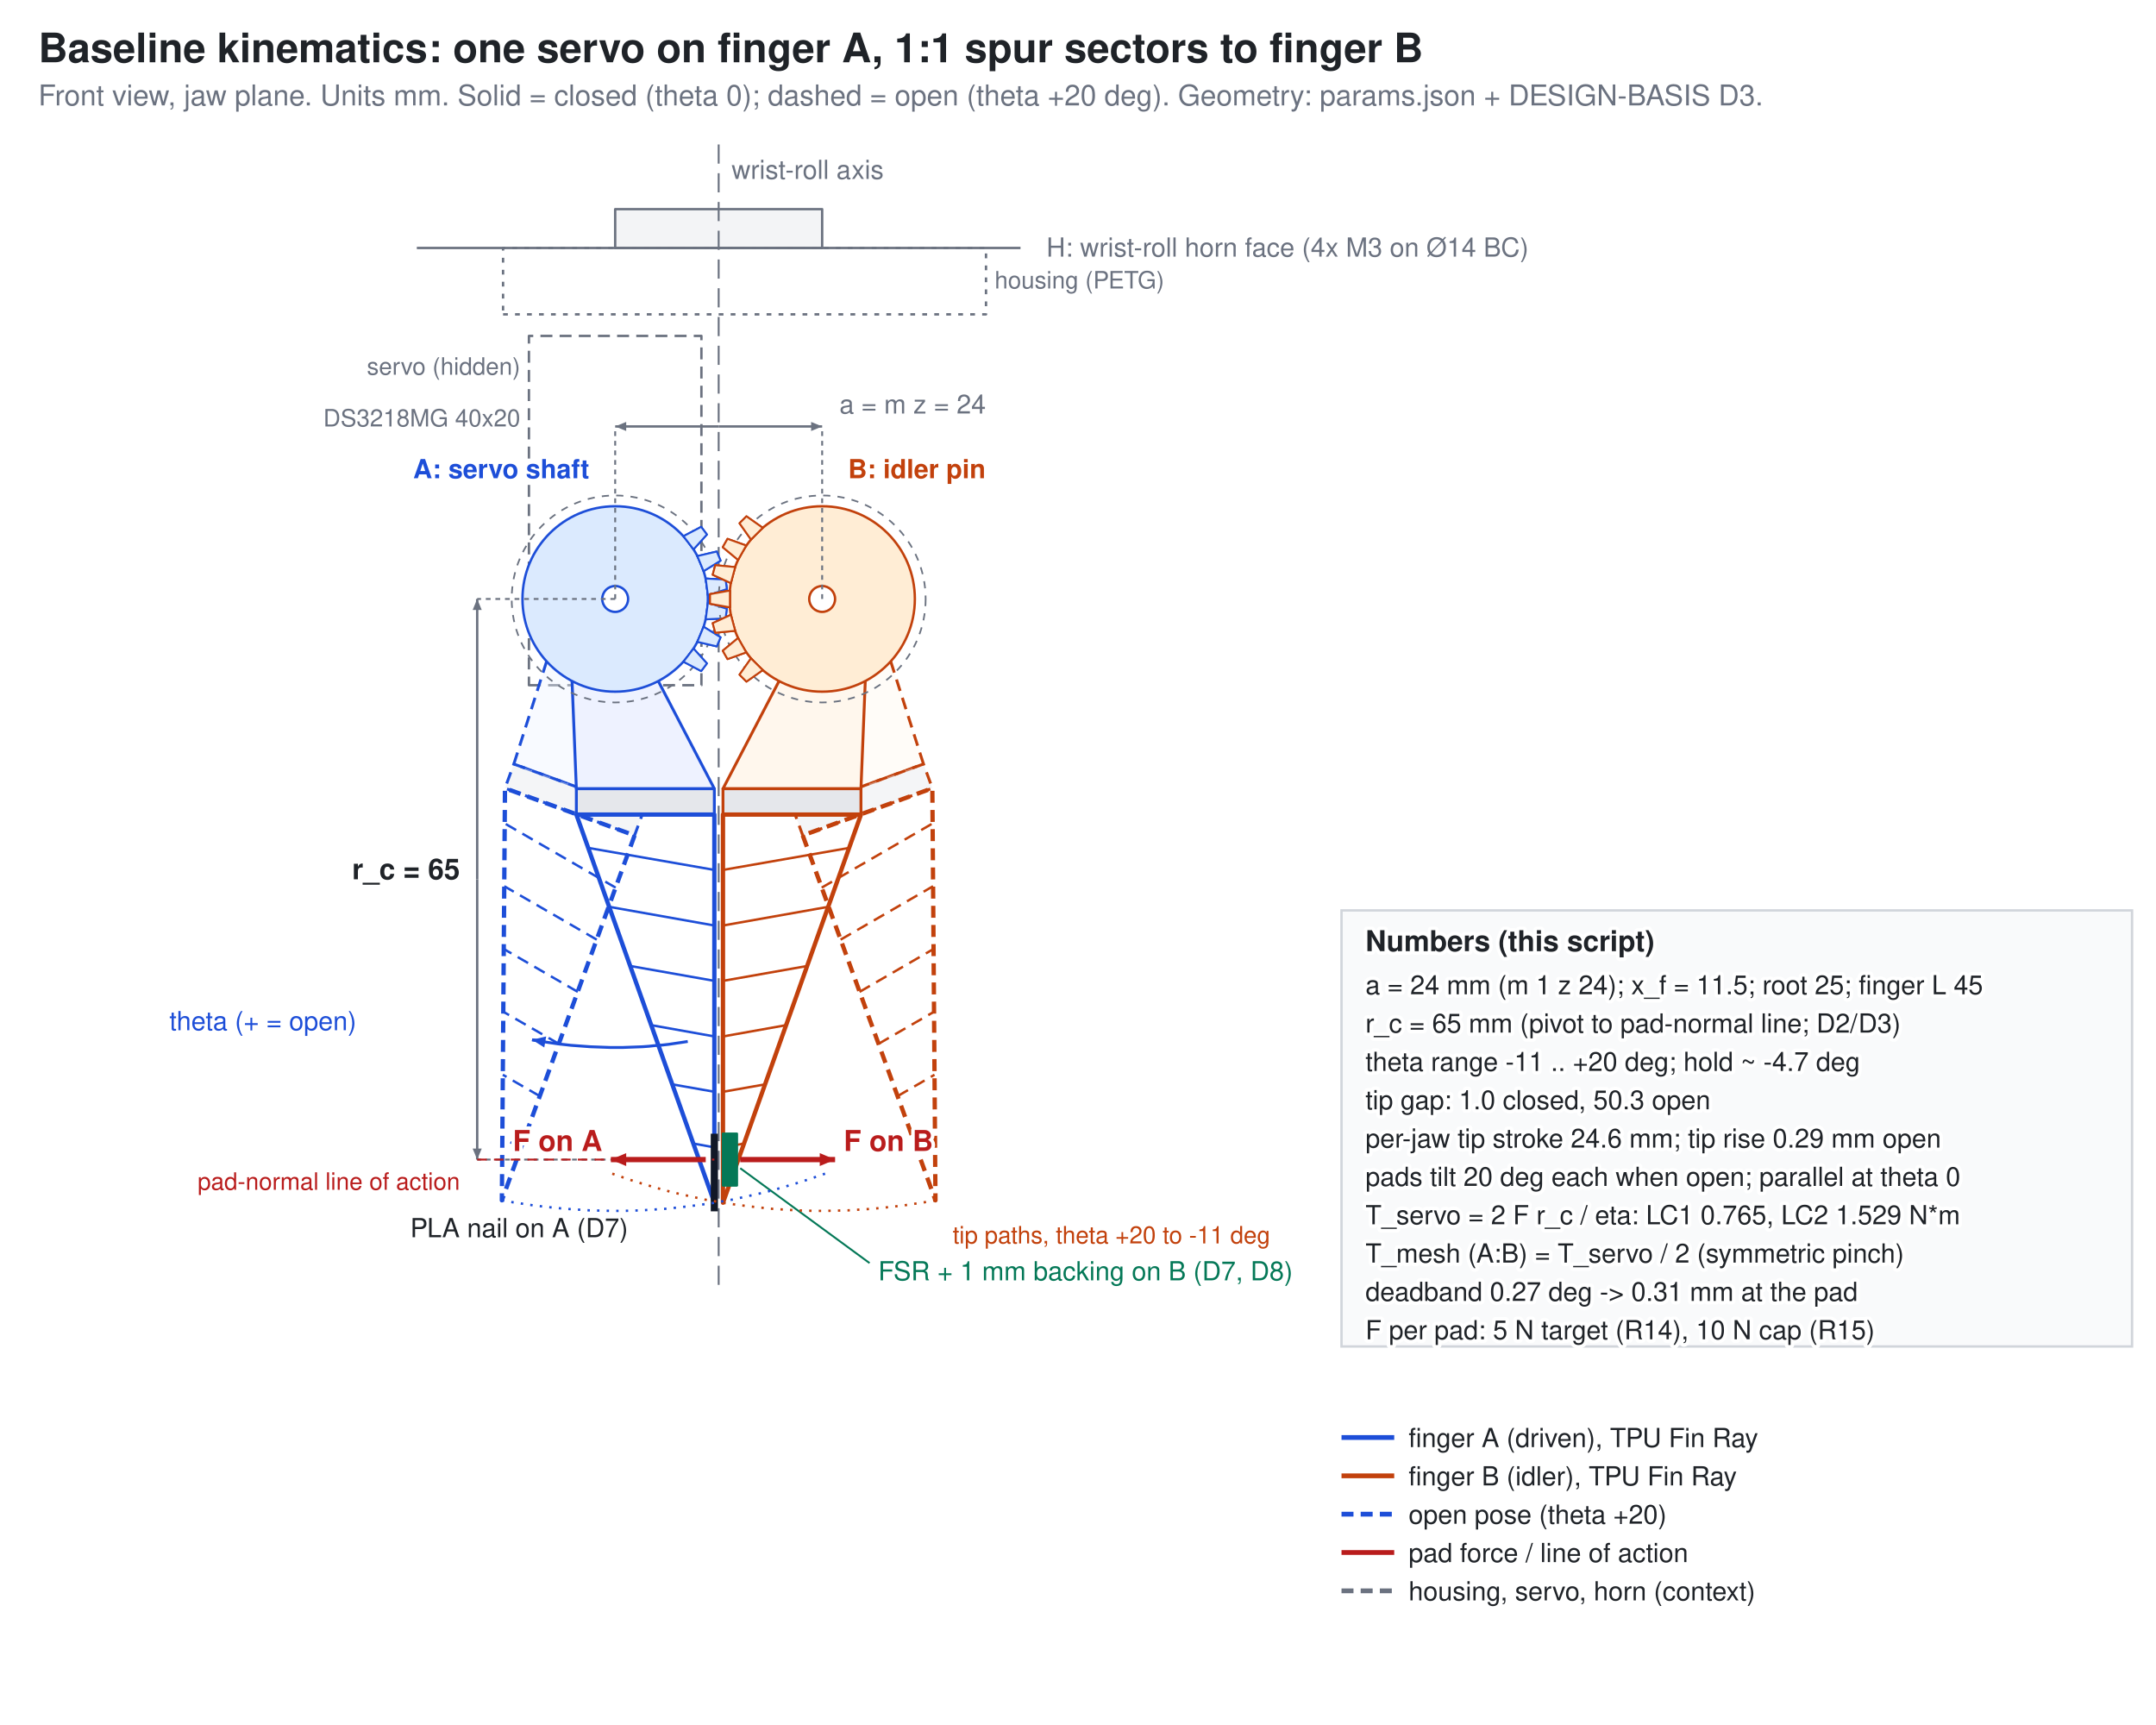
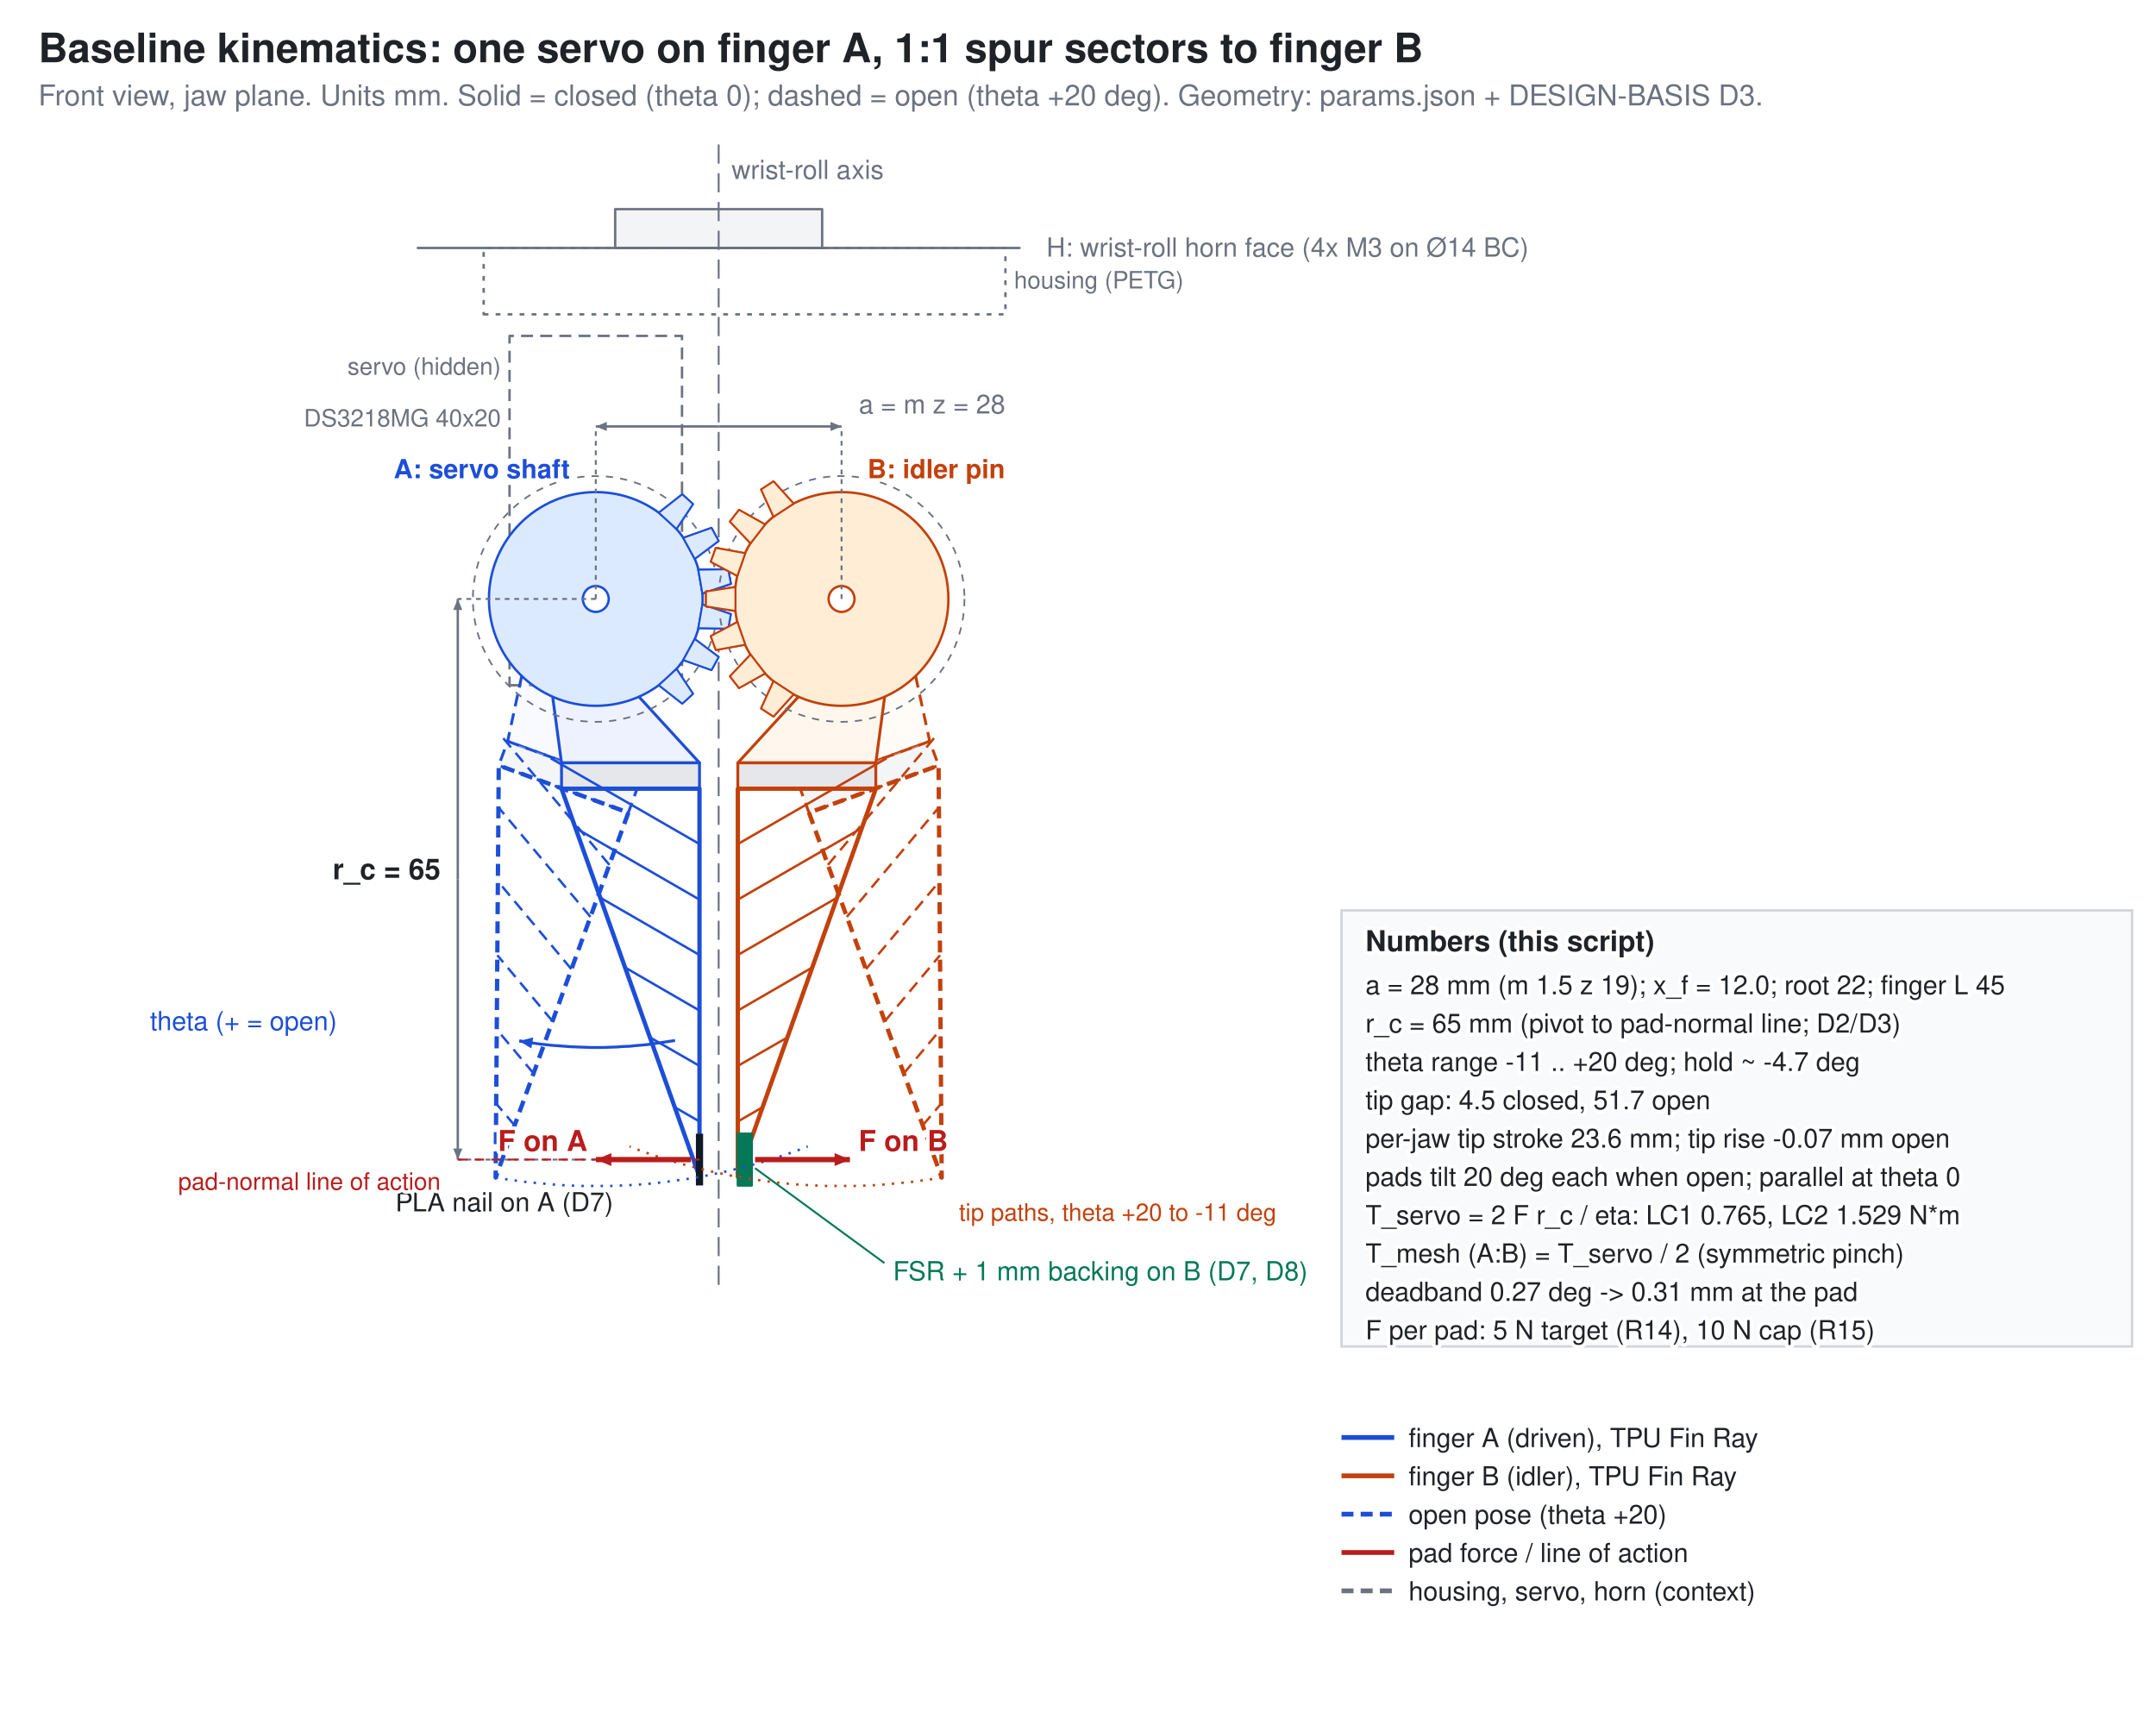
<svg xmlns="http://www.w3.org/2000/svg" viewBox="0 0 900 720" width="900" height="720" font-family="Helvetica, Arial, sans-serif">
  <rect width="900" height="720" fill="#ffffff" />
  <text x="16" y="26" font-size="17" font-weight="bold" fill="#1f2328">Baseline kinematics: one servo on finger A, 1:1 spur sectors to finger B</text>
  <text x="16" y="44" font-size="12" fill="#6b7280">Front view, jaw plane. Units mm. Solid = closed (theta 0); dashed = open (theta +20 deg). Geometry: params.json + DESIGN-BASIS D3.</text>
  <polygon points="256.8,103.5 343.2,103.5 343.2,87.3 256.8,87.3" stroke="#6b7280" stroke-width="1.0" fill="#f3f4f6" fill-opacity="1.0" stroke-linejoin="round" />
  <line x1="174.0" y1="103.5" x2="426.0" y2="103.5" stroke="#6b7280" stroke-width="1.0" />
  <text x="436.8" y="107.1" font-size="11" fill="#6b7280" text-anchor="start" stroke="#ffffff" stroke-width="3" stroke-linejoin="round" paint-order="stroke">H: wrist-roll horn face (4x M3 on Ø14 BC)</text>
  <line x1="300.0" y1="60.3" x2="300.0" y2="538.0" stroke="#6b7280" stroke-width="0.8" stroke-dasharray="8,4" />
  <text x="305.4" y="74.7" font-size="11" fill="#6b7280" text-anchor="start" stroke="#ffffff" stroke-width="3" stroke-linejoin="round" paint-order="stroke">wrist-roll axis</text>
-   <polygon points="220.8,286.0 292.8,286.0 292.8,140.2 220.8,140.2" stroke="#6b7280" stroke-width="1.0" fill="none" fill-opacity="1.0" stroke-dasharray="5,3" stroke-linejoin="round" />
-   <text x="217.2" y="156.4" font-size="10" fill="#6b7280" text-anchor="end" stroke="#ffffff" stroke-width="3" stroke-linejoin="round" paint-order="stroke">servo (hidden)</text>
-   <text x="217.2" y="178.0" font-size="10" fill="#6b7280" text-anchor="end" stroke="#ffffff" stroke-width="3" stroke-linejoin="round" paint-order="stroke">DS3218MG 40x20</text>
-   <polygon points="210.0,131.2 411.6,131.2 411.6,103.5 210.0,103.5" stroke="#6b7280" stroke-width="1.0" fill="none" fill-opacity="1.0" stroke-dasharray="2,3" stroke-linejoin="round" />
-   <text x="415.2" y="120.4" font-size="10" fill="#6b7280" text-anchor="start" stroke="#ffffff" stroke-width="3" stroke-linejoin="round" paint-order="stroke">housing (PETG)</text>
-   <polygon points="228.2,276.0 214.5,318.9 268.6,338.6 262.0,288.3" stroke="#1d4ed8" stroke-width="1.2" fill="#eef2ff" fill-opacity="0.4" stroke-dasharray="5,3" stroke-linejoin="round" />
-   <polygon points="214.5,318.9 268.6,338.6 264.9,348.7 210.8,329.0" stroke="#1d4ed8" stroke-width="1.2" fill="#e5e7eb" fill-opacity="0.4" stroke-dasharray="5,3" stroke-linejoin="round" />
-   <polygon points="264.9,348.7 209.5,501.0 210.8,329.0" stroke="#1d4ed8" stroke-width="1.8" fill="none" fill-opacity="1.0" stroke-dasharray="5,3" stroke-linejoin="round" />
-   <line x1="257.0" y1="370.5" x2="210.7" y2="343.7" stroke="#1d4ed8" stroke-width="1.0" stroke-dasharray="5,3" />
-   <line x1="249.1" y1="392.2" x2="210.5" y2="369.9" stroke="#1d4ed8" stroke-width="1.0" stroke-dasharray="5,3" />
-   <line x1="241.2" y1="414.0" x2="210.3" y2="396.1" stroke="#1d4ed8" stroke-width="1.0" stroke-dasharray="5,3" />
-   <line x1="233.3" y1="435.7" x2="210.1" y2="422.3" stroke="#1d4ed8" stroke-width="1.0" stroke-dasharray="5,3" />
-   <line x1="225.3" y1="457.5" x2="209.9" y2="448.6" stroke="#1d4ed8" stroke-width="1.0" stroke-dasharray="5,3" />
-   <line x1="217.4" y1="479.2" x2="209.7" y2="474.8" stroke="#1d4ed8" stroke-width="1.0" stroke-dasharray="5,3" />
-   <polygon points="371.8,276.0 385.5,318.9 331.4,338.6 338.0,288.3" stroke="#c2410c" stroke-width="1.2" fill="#fff7ed" fill-opacity="0.4" stroke-dasharray="5,3" stroke-linejoin="round" />
-   <polygon points="385.5,318.9 331.4,338.6 335.1,348.7 389.2,329.0" stroke="#c2410c" stroke-width="1.2" fill="#e5e7eb" fill-opacity="0.4" stroke-dasharray="5,3" stroke-linejoin="round" />
-   <polygon points="335.1,348.7 390.5,501.0 389.2,329.0" stroke="#c2410c" stroke-width="1.8" fill="none" fill-opacity="1.0" stroke-dasharray="5,3" stroke-linejoin="round" />
-   <line x1="343.0" y1="370.5" x2="389.3" y2="343.7" stroke="#c2410c" stroke-width="1.0" stroke-dasharray="5,3" />
-   <line x1="350.9" y1="392.2" x2="389.5" y2="369.9" stroke="#c2410c" stroke-width="1.0" stroke-dasharray="5,3" />
-   <line x1="358.8" y1="414.0" x2="389.7" y2="396.1" stroke="#c2410c" stroke-width="1.0" stroke-dasharray="5,3" />
-   <line x1="366.7" y1="435.7" x2="389.9" y2="422.3" stroke="#c2410c" stroke-width="1.0" stroke-dasharray="5,3" />
-   <line x1="374.7" y1="457.5" x2="390.1" y2="448.6" stroke="#c2410c" stroke-width="1.0" stroke-dasharray="5,3" />
-   <line x1="382.6" y1="479.2" x2="390.3" y2="474.8" stroke="#c2410c" stroke-width="1.0" stroke-dasharray="5,3" />
-   <polygon points="238.8,284.3 240.6,329.2 298.2,329.2 274.8,284.3" stroke="#1d4ed8" stroke-width="1.2" fill="#eef2ff" fill-opacity="1.0" stroke-linejoin="round" />
-   <polygon points="240.6,329.2 298.2,329.2 298.2,340.0 240.6,340.0" stroke="#1d4ed8" stroke-width="1.2" fill="#e5e7eb" fill-opacity="1.0" stroke-linejoin="round" />
-   <polygon points="298.2,340.0 298.2,502.0 240.6,340.0" stroke="#1d4ed8" stroke-width="1.8" fill="none" fill-opacity="1.0" stroke-linejoin="round" />
-   <line x1="298.2" y1="363.1" x2="245.5" y2="353.9" stroke="#1d4ed8" stroke-width="1.0" />
-   <line x1="298.2" y1="386.3" x2="254.3" y2="378.5" stroke="#1d4ed8" stroke-width="1.0" />
-   <line x1="298.2" y1="409.4" x2="263.1" y2="403.2" stroke="#1d4ed8" stroke-width="1.0" />
-   <line x1="298.2" y1="432.6" x2="271.9" y2="427.9" stroke="#1d4ed8" stroke-width="1.0" />
-   <line x1="298.2" y1="455.7" x2="280.6" y2="452.6" stroke="#1d4ed8" stroke-width="1.0" />
-   <line x1="298.2" y1="478.9" x2="289.4" y2="477.3" stroke="#1d4ed8" stroke-width="1.0" />
-   <polygon points="361.2,284.3 359.4,329.2 301.8,329.2 325.2,284.3" stroke="#c2410c" stroke-width="1.2" fill="#fff7ed" fill-opacity="1.0" stroke-linejoin="round" />
-   <polygon points="359.4,329.2 301.8,329.2 301.8,340.0 359.4,340.0" stroke="#c2410c" stroke-width="1.2" fill="#e5e7eb" fill-opacity="1.0" stroke-linejoin="round" />
-   <polygon points="301.8,340.0 301.8,502.0 359.4,340.0" stroke="#c2410c" stroke-width="1.8" fill="none" fill-opacity="1.0" stroke-linejoin="round" />
-   <line x1="301.8" y1="363.1" x2="354.5" y2="353.9" stroke="#c2410c" stroke-width="1.0" />
-   <line x1="301.8" y1="386.3" x2="345.7" y2="378.5" stroke="#c2410c" stroke-width="1.0" />
-   <line x1="301.8" y1="409.4" x2="336.9" y2="403.2" stroke="#c2410c" stroke-width="1.0" />
-   <line x1="301.8" y1="432.6" x2="328.1" y2="427.9" stroke="#c2410c" stroke-width="1.0" />
-   <line x1="301.8" y1="455.7" x2="319.4" y2="452.6" stroke="#c2410c" stroke-width="1.0" />
-   <line x1="301.8" y1="478.9" x2="310.6" y2="477.3" stroke="#c2410c" stroke-width="1.0" />
-   <circle cx="256.8" cy="250.0" r="38.7" stroke="#1d4ed8" stroke-width="1.0" fill="#dbeafe" fill-opacity="1.0" />
-   <circle cx="256.8" cy="250.0" r="43.2" stroke="#6b7280" stroke-width="0.7" fill="none" fill-opacity="1.0" stroke-dasharray="3,3" />
-   <polygon points="295.5,248.4 303.4,245.9 302.9,241.9 294.6,241.5" stroke="#1d4ed8" stroke-width="0.8" fill="#dbeafe" fill-opacity="1.0" stroke-linejoin="round" />
-   <polygon points="293.7,238.4 300.8,234.0 299.2,230.2 291.1,232.1" stroke="#1d4ed8" stroke-width="0.8" fill="#dbeafe" fill-opacity="1.0" stroke-linejoin="round" />
-   <polygon points="289.5,229.3 295.1,223.1 292.7,219.9 285.3,223.8" stroke="#1d4ed8" stroke-width="0.8" fill="#dbeafe" fill-opacity="1.0" stroke-linejoin="round" />
-   <polygon points="285.3,276.2 292.7,280.1 295.1,276.9 289.5,270.7" stroke="#1d4ed8" stroke-width="0.8" fill="#dbeafe" fill-opacity="1.0" stroke-linejoin="round" />
-   <polygon points="291.1,267.9 299.2,269.8 300.8,266.0 293.7,261.6" stroke="#1d4ed8" stroke-width="0.8" fill="#dbeafe" fill-opacity="1.0" stroke-linejoin="round" />
-   <polygon points="294.6,258.5 302.9,258.1 303.4,254.1 295.5,251.6" stroke="#1d4ed8" stroke-width="0.8" fill="#dbeafe" fill-opacity="1.0" stroke-linejoin="round" />
-   <polygon points="295.5,248.4 303.4,245.9 302.9,241.9 294.6,241.5" stroke="#1d4ed8" stroke-width="0.8" fill="#dbeafe" fill-opacity="1.0" stroke-linejoin="round" />
-   <polygon points="293.7,238.4 300.8,234.0 299.2,230.2 291.1,232.1" stroke="#1d4ed8" stroke-width="0.8" fill="#dbeafe" fill-opacity="1.0" stroke-linejoin="round" />
-   <polygon points="289.5,229.3 295.1,223.1 292.7,219.9 285.3,223.8" stroke="#1d4ed8" stroke-width="0.8" fill="#dbeafe" fill-opacity="1.0" stroke-linejoin="round" />
-   <polygon points="285.3,276.2 292.7,280.1 295.1,276.9 289.5,270.7" stroke="#1d4ed8" stroke-width="0.8" fill="#dbeafe" fill-opacity="1.0" stroke-linejoin="round" />
-   <polygon points="291.1,267.9 299.2,269.8 300.8,266.0 293.7,261.6" stroke="#1d4ed8" stroke-width="0.8" fill="#dbeafe" fill-opacity="1.0" stroke-linejoin="round" />
-   <polygon points="294.6,258.5 302.9,258.1 303.4,254.1 295.5,251.6" stroke="#1d4ed8" stroke-width="0.8" fill="#dbeafe" fill-opacity="1.0" stroke-linejoin="round" />
-   <polygon points="295.5,248.4 303.4,245.9 302.9,241.9 294.6,241.5" stroke="#1d4ed8" stroke-width="0.8" fill="#dbeafe" fill-opacity="1.0" stroke-linejoin="round" />
-   <circle cx="256.8" cy="250.0" r="5.4" stroke="#1d4ed8" stroke-width="1.0" fill="#ffffff" fill-opacity="1.0" />
-   <circle cx="343.2" cy="250.0" r="38.7" stroke="#c2410c" stroke-width="1.0" fill="#ffedd5" fill-opacity="1.0" />
-   <circle cx="343.2" cy="250.0" r="43.2" stroke="#6b7280" stroke-width="0.7" fill="none" fill-opacity="1.0" stroke-dasharray="3,3" />
-   <polygon points="304.7,246.5 296.4,248.0 296.4,252.0 304.7,253.5" stroke="#c2410c" stroke-width="0.8" fill="#ffedd5" fill-opacity="1.0" stroke-linejoin="round" />
-   <polygon points="305.1,256.6 297.5,260.1 298.6,264.1 306.9,263.3" stroke="#c2410c" stroke-width="0.8" fill="#ffedd5" fill-opacity="1.0" stroke-linejoin="round" />
-   <polygon points="308.1,266.3 301.7,271.6 303.7,275.1 311.5,272.3" stroke="#c2410c" stroke-width="0.8" fill="#ffedd5" fill-opacity="1.0" stroke-linejoin="round" />
-   <polygon points="313.5,274.8 308.7,281.6 311.6,284.5 318.4,279.7" stroke="#c2410c" stroke-width="0.8" fill="#ffedd5" fill-opacity="1.0" stroke-linejoin="round" />
-   <polygon points="318.4,220.3 311.6,215.5 308.7,218.4 313.5,225.2" stroke="#c2410c" stroke-width="0.8" fill="#ffedd5" fill-opacity="1.0" stroke-linejoin="round" />
-   <polygon points="311.5,227.7 303.7,224.9 301.7,228.4 308.1,233.7" stroke="#c2410c" stroke-width="0.8" fill="#ffedd5" fill-opacity="1.0" stroke-linejoin="round" />
-   <polygon points="306.9,236.7 298.6,235.9 297.5,239.9 305.1,243.4" stroke="#c2410c" stroke-width="0.8" fill="#ffedd5" fill-opacity="1.0" stroke-linejoin="round" />
-   <polygon points="304.7,246.5 296.4,248.0 296.4,252.0 304.7,253.5" stroke="#c2410c" stroke-width="0.8" fill="#ffedd5" fill-opacity="1.0" stroke-linejoin="round" />
-   <polygon points="305.1,256.6 297.5,260.1 298.6,264.1 306.9,263.3" stroke="#c2410c" stroke-width="0.8" fill="#ffedd5" fill-opacity="1.0" stroke-linejoin="round" />
-   <polygon points="308.1,266.3 301.7,271.6 303.7,275.1 311.5,272.3" stroke="#c2410c" stroke-width="0.8" fill="#ffedd5" fill-opacity="1.0" stroke-linejoin="round" />
-   <polygon points="313.5,274.8 308.7,281.6 311.6,284.5 318.4,279.7" stroke="#c2410c" stroke-width="0.8" fill="#ffedd5" fill-opacity="1.0" stroke-linejoin="round" />
-   <polygon points="318.4,220.3 311.6,215.5 308.7,218.4 313.5,225.2" stroke="#c2410c" stroke-width="0.8" fill="#ffedd5" fill-opacity="1.0" stroke-linejoin="round" />
-   <polygon points="311.5,227.7 303.7,224.9 301.7,228.4 308.1,233.7" stroke="#c2410c" stroke-width="0.8" fill="#ffedd5" fill-opacity="1.0" stroke-linejoin="round" />
-   <polygon points="306.9,236.7 298.6,235.9 297.5,239.9 305.1,243.4" stroke="#c2410c" stroke-width="0.8" fill="#ffedd5" fill-opacity="1.0" stroke-linejoin="round" />
-   <polygon points="304.7,246.5 296.4,248.0 296.4,252.0 304.7,253.5" stroke="#c2410c" stroke-width="0.8" fill="#ffedd5" fill-opacity="1.0" stroke-linejoin="round" />
-   <circle cx="343.2" cy="250.0" r="5.4" stroke="#c2410c" stroke-width="1.0" fill="#ffffff" fill-opacity="1.0" />
-   <line x1="298.2" y1="473.2" x2="298.2" y2="505.6" stroke="#111827" stroke-width="3.0" />
-   <polygon points="301.8,494.8 307.6,494.8 307.6,473.2 301.8,473.2" stroke="#047857" stroke-width="1.0" fill="#047857" fill-opacity="1.0" stroke-linejoin="round" />
-   <text x="366.6" y="534.4" font-size="11" fill="#047857" text-anchor="start" stroke="#ffffff" stroke-width="3" stroke-linejoin="round" paint-order="stroke">FSR + 1 mm backing on B (D7, D8)</text>
-   <line x1="309.0" y1="487.6" x2="363.0" y2="527.2" stroke="#047857" stroke-width="0.8" />
-   <text x="262.2" y="516.4" font-size="11" fill="#1f2328" text-anchor="end" stroke="#ffffff" stroke-width="3" stroke-linejoin="round" paint-order="stroke">PLA nail on A (D7)</text>
-   <polyline points="209.5,501.0 214.0,501.8 218.6,502.5 223.2,503.2 227.7,503.7 232.3,504.2 236.9,504.6 241.5,504.9 246.1,505.2 250.7,505.3 255.3,505.4 259.9,505.4 264.5,505.3 269.1,505.1 273.7,504.8 278.3,504.5 282.9,504.0 287.5,503.5 292.0,502.9 296.6,502.3 301.1,501.5 305.7,500.7 310.2,499.7 314.7,498.7 319.1,497.7 323.6,496.5 328.0,495.2 332.4,493.9 336.8,492.5 341.2,491.0 345.5,489.5" stroke="#1d4ed8" stroke-width="1.0" fill="none" fill-opacity="1.0" stroke-dasharray="1,3" stroke-linejoin="round" />
-   <polyline points="390.5,501.0 386.0,501.8 381.4,502.5 376.8,503.2 372.3,503.7 367.7,504.2 363.1,504.6 358.5,504.9 353.9,505.2 349.3,505.3 344.7,505.4 340.1,505.4 335.5,505.3 330.9,505.1 326.3,504.8 321.7,504.5 317.1,504.0 312.5,503.5 308.0,502.9 303.4,502.3 298.9,501.5 294.3,500.7 289.8,499.7 285.3,498.7 280.9,497.7 276.4,496.5 272.0,495.2 267.6,493.9 263.2,492.5 258.8,491.0 254.5,489.5" stroke="#c2410c" stroke-width="1.0" fill="none" fill-opacity="1.0" stroke-dasharray="1,3" stroke-linejoin="round" />
-   <text x="397.7" y="519.0" font-size="10" fill="#c2410c" text-anchor="start" stroke="#ffffff" stroke-width="3" stroke-linejoin="round" paint-order="stroke">tip paths, theta +20 to -11 deg</text>
-   <line x1="256.8" y1="250.0" x2="199.2" y2="250.0" stroke="#6b7280" stroke-width="0.8" stroke-dasharray="2,2" />
-   <line x1="256.8" y1="484.0" x2="199.2" y2="484.0" stroke="#6b7280" stroke-width="0.8" stroke-dasharray="2,2" />
-   <line x1="199.2" y1="367.0" x2="199.2" y2="484.0" stroke="#6b7280" stroke-width="1.0" />
-   <polygon points="199.2,484.0 197.3,479.4 201.1,479.4" fill="#6b7280" />
-   <line x1="199.2" y1="367.0" x2="199.2" y2="250.0" stroke="#6b7280" stroke-width="1.0" />
-   <polygon points="199.2,250.0 201.1,254.6 197.3,254.6" fill="#6b7280" />
-   <text x="192.0" y="367.0" font-size="12" fill="#1f2328" text-anchor="end" font-weight="bold" stroke="#ffffff" stroke-width="3" stroke-linejoin="round" paint-order="stroke">r_c = 65</text>
-   <line x1="199.2" y1="484.0" x2="298.2" y2="484.0" stroke="#b91c1c" stroke-width="0.8" stroke-dasharray="4,3" />
-   <line x1="294.6" y1="484.0" x2="255.0" y2="484.0" stroke="#b91c1c" stroke-width="2.2" />
-   <polygon points="255.0,484.0 261.4,481.3 261.4,486.7" fill="#b91c1c" />
-   <text x="251.4" y="480.4" font-size="12" fill="#b91c1c" text-anchor="end" font-weight="bold" stroke="#ffffff" stroke-width="3" stroke-linejoin="round" paint-order="stroke">F on A</text>
-   <line x1="309.0" y1="484.0" x2="348.6" y2="484.0" stroke="#b91c1c" stroke-width="2.2" />
-   <polygon points="348.6,484.0 342.2,486.7 342.2,481.3" fill="#b91c1c" />
-   <text x="352.2" y="480.4" font-size="12" fill="#b91c1c" text-anchor="start" font-weight="bold" stroke="#ffffff" stroke-width="3" stroke-linejoin="round" paint-order="stroke">F on B</text>
-   <text x="192.0" y="496.6" font-size="10" fill="#b91c1c" text-anchor="end" stroke="#ffffff" stroke-width="3" stroke-linejoin="round" paint-order="stroke">pad-normal line of action</text>
-   <text x="246.0" y="199.6" font-size="11" fill="#1d4ed8" text-anchor="end" font-weight="bold" stroke="#ffffff" stroke-width="3" stroke-linejoin="round" paint-order="stroke">A: servo shaft</text>
-   <text x="354.0" y="199.6" font-size="11" fill="#c2410c" text-anchor="start" font-weight="bold" stroke="#ffffff" stroke-width="3" stroke-linejoin="round" paint-order="stroke">B: idler pin</text>
-   <line x1="256.8" y1="250.0" x2="256.8" y2="178.0" stroke="#6b7280" stroke-width="0.8" stroke-dasharray="2,2" />
-   <line x1="343.2" y1="250.0" x2="343.2" y2="178.0" stroke="#6b7280" stroke-width="0.8" stroke-dasharray="2,2" />
-   <line x1="300.0" y1="178.0" x2="343.2" y2="178.0" stroke="#6b7280" stroke-width="1.0" />
-   <polygon points="343.2,178.0 338.6,179.9 338.6,176.1" fill="#6b7280" />
-   <line x1="300.0" y1="178.0" x2="256.8" y2="178.0" stroke="#6b7280" stroke-width="1.0" />
-   <polygon points="256.8,178.0 261.4,176.1 261.4,179.9" fill="#6b7280" />
-   <text x="350.4" y="172.6" font-size="11" fill="#6b7280" text-anchor="start" stroke="#ffffff" stroke-width="3" stroke-linejoin="round" paint-order="stroke">a = m z = 24</text>
-   <polyline points="287.1,434.7 284.5,435.1 281.8,435.5 279.1,435.9 276.4,436.2 273.6,436.4 270.9,436.7 268.2,436.9 265.5,437.0 262.8,437.1 260.1,437.2 257.3,437.2 254.6,437.2 251.9,437.1 249.2,437.0 246.4,436.9 243.7,436.7 241.0,436.5 238.3,436.3 235.6,436.0 232.9,435.7 230.2,435.3 227.5,434.9 224.8,434.4 222.1,434.0" stroke="#1d4ed8" stroke-width="1.2" fill="none" fill-opacity="1.0" stroke-linejoin="round" />
-   <line x1="227.5" y1="434.9" x2="222.1" y2="434.0" stroke="#1d4ed8" stroke-width="1.2" />
-   <polygon points="222.1,434.0 228.0,432.6 227.2,437.2" fill="#1d4ed8" />
-   <text x="148.8" y="430.0" font-size="11" fill="#1d4ed8" text-anchor="end" stroke="#ffffff" stroke-width="3" stroke-linejoin="round" paint-order="stroke">theta (+ = open)</text>
+   <polygon points="212.7,286.0 284.7,286.0 284.7,140.2 212.7,140.2" stroke="#6b7280" stroke-width="1.0" fill="none" fill-opacity="1.0" stroke-dasharray="5,3" stroke-linejoin="round" />
+   <text x="209.1" y="156.4" font-size="10" fill="#6b7280" text-anchor="end" stroke="#ffffff" stroke-width="3" stroke-linejoin="round" paint-order="stroke">servo (hidden)</text>
+   <text x="209.1" y="178.0" font-size="10" fill="#6b7280" text-anchor="end" stroke="#ffffff" stroke-width="3" stroke-linejoin="round" paint-order="stroke">DS3218MG 40x20</text>
+   <polygon points="201.9,131.2 419.7,131.2 419.7,103.5 201.9,103.5" stroke="#6b7280" stroke-width="1.0" fill="none" fill-opacity="1.0" stroke-dasharray="2,3" stroke-linejoin="round" />
+   <text x="423.3" y="120.4" font-size="10" fill="#6b7280" text-anchor="start" stroke="#ffffff" stroke-width="3" stroke-linejoin="round" paint-order="stroke">housing (PETG)</text>
+   <polygon points="217.8,282.1 211.9,309.4 266.0,329.1 251.7,294.5" stroke="#1d4ed8" stroke-width="1.2" fill="#eef2ff" fill-opacity="0.4" stroke-dasharray="5,3" stroke-linejoin="round" />
+   <polygon points="211.9,309.4 266.0,329.1 262.3,339.2 208.2,319.5" stroke="#1d4ed8" stroke-width="1.2" fill="#e5e7eb" fill-opacity="0.4" stroke-dasharray="5,3" stroke-linejoin="round" />
+   <polygon points="262.3,339.2 206.9,491.5 208.2,319.5" stroke="#1d4ed8" stroke-width="1.8" fill="none" fill-opacity="1.0" stroke-dasharray="5,3" stroke-linejoin="round" />
+   <line x1="254.4" y1="361.0" x2="208.3" y2="306.0" stroke="#1d4ed8" stroke-width="1.0" stroke-dasharray="5,3" />
+   <line x1="246.5" y1="382.7" x2="208.0" y2="336.9" stroke="#1d4ed8" stroke-width="1.0" stroke-dasharray="5,3" />
+   <line x1="238.5" y1="404.5" x2="207.8" y2="367.8" stroke="#1d4ed8" stroke-width="1.0" stroke-dasharray="5,3" />
+   <line x1="230.6" y1="426.2" x2="207.6" y2="398.7" stroke="#1d4ed8" stroke-width="1.0" stroke-dasharray="5,3" />
+   <line x1="222.7" y1="448.0" x2="207.3" y2="429.6" stroke="#1d4ed8" stroke-width="1.0" stroke-dasharray="5,3" />
+   <line x1="214.8" y1="469.7" x2="207.1" y2="460.6" stroke="#1d4ed8" stroke-width="1.0" stroke-dasharray="5,3" />
+   <polygon points="382.2,282.1 388.1,309.4 334.0,329.1 348.3,294.5" stroke="#c2410c" stroke-width="1.2" fill="#fff7ed" fill-opacity="0.4" stroke-dasharray="5,3" stroke-linejoin="round" />
+   <polygon points="388.1,309.4 334.0,329.1 337.7,339.2 391.8,319.5" stroke="#c2410c" stroke-width="1.2" fill="#e5e7eb" fill-opacity="0.4" stroke-dasharray="5,3" stroke-linejoin="round" />
+   <polygon points="337.7,339.2 393.1,491.5 391.8,319.5" stroke="#c2410c" stroke-width="1.8" fill="none" fill-opacity="1.0" stroke-dasharray="5,3" stroke-linejoin="round" />
+   <line x1="345.6" y1="361.0" x2="391.7" y2="306.0" stroke="#c2410c" stroke-width="1.0" stroke-dasharray="5,3" />
+   <line x1="353.5" y1="382.7" x2="392.0" y2="336.9" stroke="#c2410c" stroke-width="1.0" stroke-dasharray="5,3" />
+   <line x1="361.5" y1="404.5" x2="392.2" y2="367.8" stroke="#c2410c" stroke-width="1.0" stroke-dasharray="5,3" />
+   <line x1="369.4" y1="426.2" x2="392.4" y2="398.7" stroke="#c2410c" stroke-width="1.0" stroke-dasharray="5,3" />
+   <line x1="377.3" y1="448.0" x2="392.7" y2="429.6" stroke="#c2410c" stroke-width="1.0" stroke-dasharray="5,3" />
+   <line x1="385.2" y1="469.7" x2="392.9" y2="460.6" stroke="#c2410c" stroke-width="1.0" stroke-dasharray="5,3" />
+   <polygon points="230.7,290.8 234.4,318.4 292.0,318.4 266.7,290.8" stroke="#1d4ed8" stroke-width="1.2" fill="#eef2ff" fill-opacity="1.0" stroke-linejoin="round" />
+   <polygon points="234.4,318.4 292.0,318.4 292.0,329.2 234.4,329.2" stroke="#1d4ed8" stroke-width="1.2" fill="#e5e7eb" fill-opacity="1.0" stroke-linejoin="round" />
+   <polygon points="292.0,329.2 292.0,491.2 234.4,329.2" stroke="#1d4ed8" stroke-width="1.8" fill="none" fill-opacity="1.0" stroke-linejoin="round" />
+   <line x1="292.0" y1="352.3" x2="229.9" y2="316.5" stroke="#1d4ed8" stroke-width="1.0" />
+   <line x1="292.0" y1="375.5" x2="240.2" y2="345.6" stroke="#1d4ed8" stroke-width="1.0" />
+   <line x1="292.0" y1="398.6" x2="250.6" y2="374.7" stroke="#1d4ed8" stroke-width="1.0" />
+   <line x1="292.0" y1="421.8" x2="260.9" y2="403.8" stroke="#1d4ed8" stroke-width="1.0" />
+   <line x1="292.0" y1="444.9" x2="271.3" y2="433.0" stroke="#1d4ed8" stroke-width="1.0" />
+   <line x1="292.0" y1="468.1" x2="281.6" y2="462.1" stroke="#1d4ed8" stroke-width="1.0" />
+   <polygon points="369.3,290.8 365.6,318.4 308.0,318.4 333.3,290.8" stroke="#c2410c" stroke-width="1.2" fill="#fff7ed" fill-opacity="1.0" stroke-linejoin="round" />
+   <polygon points="365.6,318.4 308.0,318.4 308.0,329.2 365.6,329.2" stroke="#c2410c" stroke-width="1.2" fill="#e5e7eb" fill-opacity="1.0" stroke-linejoin="round" />
+   <polygon points="308.0,329.2 308.0,491.2 365.6,329.2" stroke="#c2410c" stroke-width="1.8" fill="none" fill-opacity="1.0" stroke-linejoin="round" />
+   <line x1="308.0" y1="352.3" x2="370.1" y2="316.5" stroke="#c2410c" stroke-width="1.0" />
+   <line x1="308.0" y1="375.5" x2="359.8" y2="345.6" stroke="#c2410c" stroke-width="1.0" />
+   <line x1="308.0" y1="398.6" x2="349.4" y2="374.7" stroke="#c2410c" stroke-width="1.0" />
+   <line x1="308.0" y1="421.8" x2="339.1" y2="403.8" stroke="#c2410c" stroke-width="1.0" />
+   <line x1="308.0" y1="444.9" x2="328.7" y2="433.0" stroke="#c2410c" stroke-width="1.0" />
+   <line x1="308.0" y1="468.1" x2="318.4" y2="462.1" stroke="#c2410c" stroke-width="1.0" />
+   <circle cx="248.7" cy="250.0" r="44.6" stroke="#1d4ed8" stroke-width="1.0" fill="#dbeafe" fill-opacity="1.0" />
+   <circle cx="248.7" cy="250.0" r="51.3" stroke="#6b7280" stroke-width="0.7" fill="none" fill-opacity="1.0" stroke-dasharray="3,3" />
+   <polygon points="293.2,247.7 305.1,243.7 304.0,237.6 291.5,237.8" stroke="#1d4ed8" stroke-width="0.8" fill="#dbeafe" fill-opacity="1.0" stroke-linejoin="round" />
+   <polygon points="290.0,233.3 300.0,225.8 297.0,220.3 285.2,224.5" stroke="#1d4ed8" stroke-width="0.8" fill="#dbeafe" fill-opacity="1.0" stroke-linejoin="round" />
+   <polygon points="282.4,220.8 289.3,210.4 284.8,206.3 275.0,214.0" stroke="#1d4ed8" stroke-width="0.8" fill="#dbeafe" fill-opacity="1.0" stroke-linejoin="round" />
+   <polygon points="275.0,286.0 284.8,293.7 289.3,289.6 282.4,279.2" stroke="#1d4ed8" stroke-width="0.8" fill="#dbeafe" fill-opacity="1.0" stroke-linejoin="round" />
+   <polygon points="285.2,275.5 297.0,279.7 300.0,274.2 290.0,266.7" stroke="#1d4ed8" stroke-width="0.8" fill="#dbeafe" fill-opacity="1.0" stroke-linejoin="round" />
+   <polygon points="291.5,262.2 304.0,262.4 305.1,256.3 293.2,252.3" stroke="#1d4ed8" stroke-width="0.8" fill="#dbeafe" fill-opacity="1.0" stroke-linejoin="round" />
+   <polygon points="293.2,247.7 305.1,243.7 304.0,237.6 291.5,237.8" stroke="#1d4ed8" stroke-width="0.8" fill="#dbeafe" fill-opacity="1.0" stroke-linejoin="round" />
+   <polygon points="290.0,233.3 300.0,225.8 297.0,220.3 285.2,224.5" stroke="#1d4ed8" stroke-width="0.8" fill="#dbeafe" fill-opacity="1.0" stroke-linejoin="round" />
+   <polygon points="282.4,220.8 289.3,210.4 284.8,206.3 275.0,214.0" stroke="#1d4ed8" stroke-width="0.8" fill="#dbeafe" fill-opacity="1.0" stroke-linejoin="round" />
+   <polygon points="275.0,286.0 284.8,293.7 289.3,289.6 282.4,279.2" stroke="#1d4ed8" stroke-width="0.8" fill="#dbeafe" fill-opacity="1.0" stroke-linejoin="round" />
+   <polygon points="285.2,275.5 297.0,279.7 300.0,274.2 290.0,266.7" stroke="#1d4ed8" stroke-width="0.8" fill="#dbeafe" fill-opacity="1.0" stroke-linejoin="round" />
+   <polygon points="291.5,262.2 304.0,262.4 305.1,256.3 293.2,252.3" stroke="#1d4ed8" stroke-width="0.8" fill="#dbeafe" fill-opacity="1.0" stroke-linejoin="round" />
+   <polygon points="293.2,247.7 305.1,243.7 304.0,237.6 291.5,237.8" stroke="#1d4ed8" stroke-width="0.8" fill="#dbeafe" fill-opacity="1.0" stroke-linejoin="round" />
+   <circle cx="248.7" cy="250.0" r="5.4" stroke="#1d4ed8" stroke-width="1.0" fill="#ffffff" fill-opacity="1.0" />
+   <circle cx="351.3" cy="250.0" r="44.6" stroke="#c2410c" stroke-width="1.0" fill="#ffedd5" fill-opacity="1.0" />
+   <circle cx="351.3" cy="250.0" r="51.3" stroke="#6b7280" stroke-width="0.7" fill="none" fill-opacity="1.0" stroke-dasharray="3,3" />
+   <polygon points="307.0,245.0 294.7,246.9 294.7,253.1 307.0,255.0" stroke="#c2410c" stroke-width="0.8" fill="#ffedd5" fill-opacity="1.0" stroke-linejoin="round" />
+   <polygon points="307.8,259.6 296.7,265.5 298.8,271.3 311.1,269.1" stroke="#c2410c" stroke-width="0.8" fill="#ffedd5" fill-opacity="1.0" stroke-linejoin="round" />
+   <polygon points="313.3,273.2 304.7,282.3 308.5,287.2 319.4,281.1" stroke="#c2410c" stroke-width="0.8" fill="#ffedd5" fill-opacity="1.0" stroke-linejoin="round" />
+   <polygon points="322.9,284.3 317.7,295.7 322.9,299.1 331.3,289.8" stroke="#c2410c" stroke-width="0.8" fill="#ffedd5" fill-opacity="1.0" stroke-linejoin="round" />
+   <polygon points="331.3,210.2 322.9,200.9 317.7,204.3 322.9,215.7" stroke="#c2410c" stroke-width="0.8" fill="#ffedd5" fill-opacity="1.0" stroke-linejoin="round" />
+   <polygon points="319.4,218.9 308.5,212.8 304.7,217.7 313.3,226.8" stroke="#c2410c" stroke-width="0.8" fill="#ffedd5" fill-opacity="1.0" stroke-linejoin="round" />
+   <polygon points="311.1,230.9 298.8,228.7 296.7,234.5 307.8,240.4" stroke="#c2410c" stroke-width="0.8" fill="#ffedd5" fill-opacity="1.0" stroke-linejoin="round" />
+   <polygon points="307.0,245.0 294.7,246.9 294.7,253.1 307.0,255.0" stroke="#c2410c" stroke-width="0.8" fill="#ffedd5" fill-opacity="1.0" stroke-linejoin="round" />
+   <polygon points="307.8,259.6 296.7,265.5 298.8,271.3 311.1,269.1" stroke="#c2410c" stroke-width="0.8" fill="#ffedd5" fill-opacity="1.0" stroke-linejoin="round" />
+   <polygon points="313.3,273.2 304.7,282.3 308.5,287.2 319.4,281.1" stroke="#c2410c" stroke-width="0.8" fill="#ffedd5" fill-opacity="1.0" stroke-linejoin="round" />
+   <polygon points="322.9,284.3 317.7,295.7 322.9,299.1 331.3,289.8" stroke="#c2410c" stroke-width="0.8" fill="#ffedd5" fill-opacity="1.0" stroke-linejoin="round" />
+   <polygon points="331.3,210.2 322.9,200.9 317.7,204.3 322.9,215.7" stroke="#c2410c" stroke-width="0.8" fill="#ffedd5" fill-opacity="1.0" stroke-linejoin="round" />
+   <polygon points="319.4,218.9 308.5,212.8 304.7,217.7 313.3,226.8" stroke="#c2410c" stroke-width="0.8" fill="#ffedd5" fill-opacity="1.0" stroke-linejoin="round" />
+   <polygon points="311.1,230.9 298.8,228.7 296.7,234.5 307.8,240.4" stroke="#c2410c" stroke-width="0.8" fill="#ffedd5" fill-opacity="1.0" stroke-linejoin="round" />
+   <polygon points="307.0,245.0 294.7,246.9 294.7,253.1 307.0,255.0" stroke="#c2410c" stroke-width="0.8" fill="#ffedd5" fill-opacity="1.0" stroke-linejoin="round" />
+   <circle cx="351.3" cy="250.0" r="5.4" stroke="#c2410c" stroke-width="1.0" fill="#ffffff" fill-opacity="1.0" />
+   <line x1="292.0" y1="473.2" x2="292.0" y2="494.8" stroke="#111827" stroke-width="3.0" />
+   <polygon points="308.0,494.8 313.8,494.8 313.8,473.2 308.0,473.2" stroke="#047857" stroke-width="1.0" fill="#047857" fill-opacity="1.0" stroke-linejoin="round" />
+   <text x="372.8" y="534.4" font-size="11" fill="#047857" text-anchor="start" stroke="#ffffff" stroke-width="3" stroke-linejoin="round" paint-order="stroke">FSR + 1 mm backing on B (D7, D8)</text>
+   <line x1="315.2" y1="487.6" x2="369.2" y2="527.2" stroke="#047857" stroke-width="0.8" />
+   <text x="256.0" y="505.6" font-size="11" fill="#1f2328" text-anchor="end" stroke="#ffffff" stroke-width="3" stroke-linejoin="round" paint-order="stroke">PLA nail on A (D7)</text>
+   <polyline points="206.9,491.5 211.2,492.2 215.6,492.8 220.0,493.4 224.4,493.8 228.8,494.2 233.2,494.6 237.6,494.8 242.0,495.0 246.5,495.0 250.9,495.0 255.3,495.0 259.7,494.8 264.1,494.6 268.5,494.3 272.9,493.9 277.3,493.4 281.7,492.8 286.1,492.2 290.4,491.5 294.8,490.7 299.1,489.8 303.4,488.9 307.7,487.8 312.0,486.7 316.3,485.6 320.5,484.3 324.7,483.0 328.9,481.6 333.1,480.1 337.2,478.5" stroke="#1d4ed8" stroke-width="1.0" fill="none" fill-opacity="1.0" stroke-dasharray="1,3" stroke-linejoin="round" />
+   <polyline points="393.1,491.5 388.8,492.2 384.4,492.8 380.0,493.4 375.6,493.8 371.2,494.2 366.8,494.6 362.4,494.8 358.0,495.0 353.5,495.0 349.1,495.0 344.7,495.0 340.3,494.8 335.9,494.6 331.5,494.3 327.1,493.9 322.7,493.4 318.3,492.8 313.9,492.2 309.6,491.5 305.2,490.7 300.9,489.8 296.6,488.9 292.3,487.8 288.0,486.7 283.7,485.6 279.5,484.3 275.3,483.0 271.1,481.6 266.9,480.1 262.8,478.5" stroke="#c2410c" stroke-width="1.0" fill="none" fill-opacity="1.0" stroke-dasharray="1,3" stroke-linejoin="round" />
+   <text x="400.3" y="509.5" font-size="10" fill="#c2410c" text-anchor="start" stroke="#ffffff" stroke-width="3" stroke-linejoin="round" paint-order="stroke">tip paths, theta +20 to -11 deg</text>
+   <line x1="248.7" y1="250.0" x2="191.1" y2="250.0" stroke="#6b7280" stroke-width="0.8" stroke-dasharray="2,2" />
+   <line x1="248.7" y1="484.0" x2="191.1" y2="484.0" stroke="#6b7280" stroke-width="0.8" stroke-dasharray="2,2" />
+   <line x1="191.1" y1="367.0" x2="191.1" y2="484.0" stroke="#6b7280" stroke-width="1.0" />
+   <polygon points="191.1,484.0 189.2,479.4 193.0,479.4" fill="#6b7280" />
+   <line x1="191.1" y1="367.0" x2="191.1" y2="250.0" stroke="#6b7280" stroke-width="1.0" />
+   <polygon points="191.1,250.0 193.0,254.6 189.2,254.6" fill="#6b7280" />
+   <text x="183.9" y="367.0" font-size="12" fill="#1f2328" text-anchor="end" font-weight="bold" stroke="#ffffff" stroke-width="3" stroke-linejoin="round" paint-order="stroke">r_c = 65</text>
+   <line x1="191.1" y1="484.0" x2="292.0" y2="484.0" stroke="#b91c1c" stroke-width="0.8" stroke-dasharray="4,3" />
+   <line x1="288.4" y1="484.0" x2="248.8" y2="484.0" stroke="#b91c1c" stroke-width="2.2" />
+   <polygon points="248.8,484.0 255.2,481.3 255.2,486.7" fill="#b91c1c" />
+   <text x="245.2" y="480.4" font-size="12" fill="#b91c1c" text-anchor="end" font-weight="bold" stroke="#ffffff" stroke-width="3" stroke-linejoin="round" paint-order="stroke">F on A</text>
+   <line x1="315.2" y1="484.0" x2="354.8" y2="484.0" stroke="#b91c1c" stroke-width="2.2" />
+   <polygon points="354.8,484.0 348.4,486.7 348.4,481.3" fill="#b91c1c" />
+   <text x="358.4" y="480.4" font-size="12" fill="#b91c1c" text-anchor="start" font-weight="bold" stroke="#ffffff" stroke-width="3" stroke-linejoin="round" paint-order="stroke">F on B</text>
+   <text x="183.9" y="496.6" font-size="10" fill="#b91c1c" text-anchor="end" stroke="#ffffff" stroke-width="3" stroke-linejoin="round" paint-order="stroke">pad-normal line of action</text>
+   <text x="237.9" y="199.6" font-size="11" fill="#1d4ed8" text-anchor="end" font-weight="bold" stroke="#ffffff" stroke-width="3" stroke-linejoin="round" paint-order="stroke">A: servo shaft</text>
+   <text x="362.1" y="199.6" font-size="11" fill="#c2410c" text-anchor="start" font-weight="bold" stroke="#ffffff" stroke-width="3" stroke-linejoin="round" paint-order="stroke">B: idler pin</text>
+   <line x1="248.7" y1="250.0" x2="248.7" y2="178.0" stroke="#6b7280" stroke-width="0.8" stroke-dasharray="2,2" />
+   <line x1="351.3" y1="250.0" x2="351.3" y2="178.0" stroke="#6b7280" stroke-width="0.8" stroke-dasharray="2,2" />
+   <line x1="300.0" y1="178.0" x2="351.3" y2="178.0" stroke="#6b7280" stroke-width="1.0" />
+   <polygon points="351.3,178.0 346.7,179.9 346.7,176.1" fill="#6b7280" />
+   <line x1="300.0" y1="178.0" x2="248.7" y2="178.0" stroke="#6b7280" stroke-width="1.0" />
+   <polygon points="248.7,178.0 253.3,176.1 253.3,179.9" fill="#6b7280" />
+   <text x="358.5" y="172.6" font-size="11" fill="#6b7280" text-anchor="start" stroke="#ffffff" stroke-width="3" stroke-linejoin="round" paint-order="stroke">a = m z = 28</text>
+   <polyline points="281.8,434.3 279.1,434.7 276.4,435.1 273.7,435.5 271.0,435.9 268.3,436.2 265.6,436.4 262.9,436.7 260.2,436.8 257.4,437.0 254.7,437.1 252.0,437.2 249.3,437.2 246.5,437.2 243.8,437.1 241.1,437.0 238.4,436.9 235.7,436.7 233.0,436.5 230.2,436.3 227.5,436.0 224.8,435.7 222.1,435.3 219.4,434.9 216.8,434.5" stroke="#1d4ed8" stroke-width="1.2" fill="none" fill-opacity="1.0" stroke-linejoin="round" />
+   <line x1="222.1" y1="435.3" x2="216.8" y2="434.5" stroke="#1d4ed8" stroke-width="1.2" />
+   <polygon points="216.8,434.5 222.6,433.0 221.8,437.6" fill="#1d4ed8" />
+   <text x="140.7" y="430.0" font-size="11" fill="#1d4ed8" text-anchor="end" stroke="#ffffff" stroke-width="3" stroke-linejoin="round" paint-order="stroke">theta (+ = open)</text>
  <rect x="560" y="380" width="330" height="182" fill="#f9fafb" stroke="#d1d5db" />
  <text x="570.0" y="397.0" font-size="12" fill="#1f2328" text-anchor="start" font-weight="bold" stroke="#ffffff" stroke-width="3" stroke-linejoin="round" paint-order="stroke">Numbers (this script)</text>
-   <text x="570.0" y="415.0" font-size="11" fill="#1f2328" text-anchor="start" stroke="#ffffff" stroke-width="3" stroke-linejoin="round" paint-order="stroke">a = 24 mm (m 1 z 24); x_f = 11.5; root 25; finger L 45</text>
+   <text x="570.0" y="415.0" font-size="11" fill="#1f2328" text-anchor="start" stroke="#ffffff" stroke-width="3" stroke-linejoin="round" paint-order="stroke">a = 28 mm (m 1.5 z 19); x_f = 12.0; root 22; finger L 45</text>
  <text x="570.0" y="431.0" font-size="11" fill="#1f2328" text-anchor="start" stroke="#ffffff" stroke-width="3" stroke-linejoin="round" paint-order="stroke">r_c = 65 mm (pivot to pad-normal line; D2/D3)</text>
  <text x="570.0" y="447.0" font-size="11" fill="#1f2328" text-anchor="start" stroke="#ffffff" stroke-width="3" stroke-linejoin="round" paint-order="stroke">theta range -11 .. +20 deg; hold ~ -4.7 deg</text>
-   <text x="570.0" y="463.0" font-size="11" fill="#1f2328" text-anchor="start" stroke="#ffffff" stroke-width="3" stroke-linejoin="round" paint-order="stroke">tip gap: 1.0 closed, 50.3 open</text>
-   <text x="570.0" y="479.0" font-size="11" fill="#1f2328" text-anchor="start" stroke="#ffffff" stroke-width="3" stroke-linejoin="round" paint-order="stroke">per-jaw tip stroke 24.6 mm; tip rise 0.29 mm open</text>
+   <text x="570.0" y="463.0" font-size="11" fill="#1f2328" text-anchor="start" stroke="#ffffff" stroke-width="3" stroke-linejoin="round" paint-order="stroke">tip gap: 4.5 closed, 51.7 open</text>
+   <text x="570.0" y="479.0" font-size="11" fill="#1f2328" text-anchor="start" stroke="#ffffff" stroke-width="3" stroke-linejoin="round" paint-order="stroke">per-jaw tip stroke 23.6 mm; tip rise -0.07 mm open</text>
  <text x="570.0" y="495.0" font-size="11" fill="#1f2328" text-anchor="start" stroke="#ffffff" stroke-width="3" stroke-linejoin="round" paint-order="stroke">pads tilt 20 deg each when open; parallel at theta 0</text>
  <text x="570.0" y="511.0" font-size="11" fill="#1f2328" text-anchor="start" stroke="#ffffff" stroke-width="3" stroke-linejoin="round" paint-order="stroke">T_servo = 2 F r_c / eta: LC1 0.765, LC2 1.529 N*m</text>
  <text x="570.0" y="527.0" font-size="11" fill="#1f2328" text-anchor="start" stroke="#ffffff" stroke-width="3" stroke-linejoin="round" paint-order="stroke">T_mesh (A:B) = T_servo / 2 (symmetric pinch)</text>
  <text x="570.0" y="543.0" font-size="11" fill="#1f2328" text-anchor="start" stroke="#ffffff" stroke-width="3" stroke-linejoin="round" paint-order="stroke">deadband 0.27 deg -&gt; 0.31 mm at the pad</text>
  <text x="570.0" y="559.0" font-size="11" fill="#1f2328" text-anchor="start" stroke="#ffffff" stroke-width="3" stroke-linejoin="round" paint-order="stroke">F per pad: 5 N target (R14), 10 N cap (R15)</text>
  <line x1="560" y1="600" x2="582" y2="600" stroke="#1d4ed8" stroke-width="2" />
  <text x="588.0" y="604.0" font-size="11" fill="#1f2328" text-anchor="start" stroke="#ffffff" stroke-width="3" stroke-linejoin="round" paint-order="stroke">finger A (driven), TPU Fin Ray</text>
  <line x1="560" y1="616" x2="582" y2="616" stroke="#c2410c" stroke-width="2" />
  <text x="588.0" y="620.0" font-size="11" fill="#1f2328" text-anchor="start" stroke="#ffffff" stroke-width="3" stroke-linejoin="round" paint-order="stroke">finger B (idler), TPU Fin Ray</text>
  <line x1="560" y1="632" x2="582" y2="632" stroke="#1d4ed8" stroke-width="2" stroke-dasharray="5,3" />
  <text x="588.0" y="636.0" font-size="11" fill="#1f2328" text-anchor="start" stroke="#ffffff" stroke-width="3" stroke-linejoin="round" paint-order="stroke">open pose (theta +20)</text>
  <line x1="560" y1="648" x2="582" y2="648" stroke="#b91c1c" stroke-width="2" />
  <text x="588.0" y="652.0" font-size="11" fill="#1f2328" text-anchor="start" stroke="#ffffff" stroke-width="3" stroke-linejoin="round" paint-order="stroke">pad force / line of action</text>
  <line x1="560" y1="664" x2="582" y2="664" stroke="#6b7280" stroke-width="2" stroke-dasharray="5,3" />
  <text x="588.0" y="668.0" font-size="11" fill="#1f2328" text-anchor="start" stroke="#ffffff" stroke-width="3" stroke-linejoin="round" paint-order="stroke">housing, servo, horn (context)</text>
</svg>
